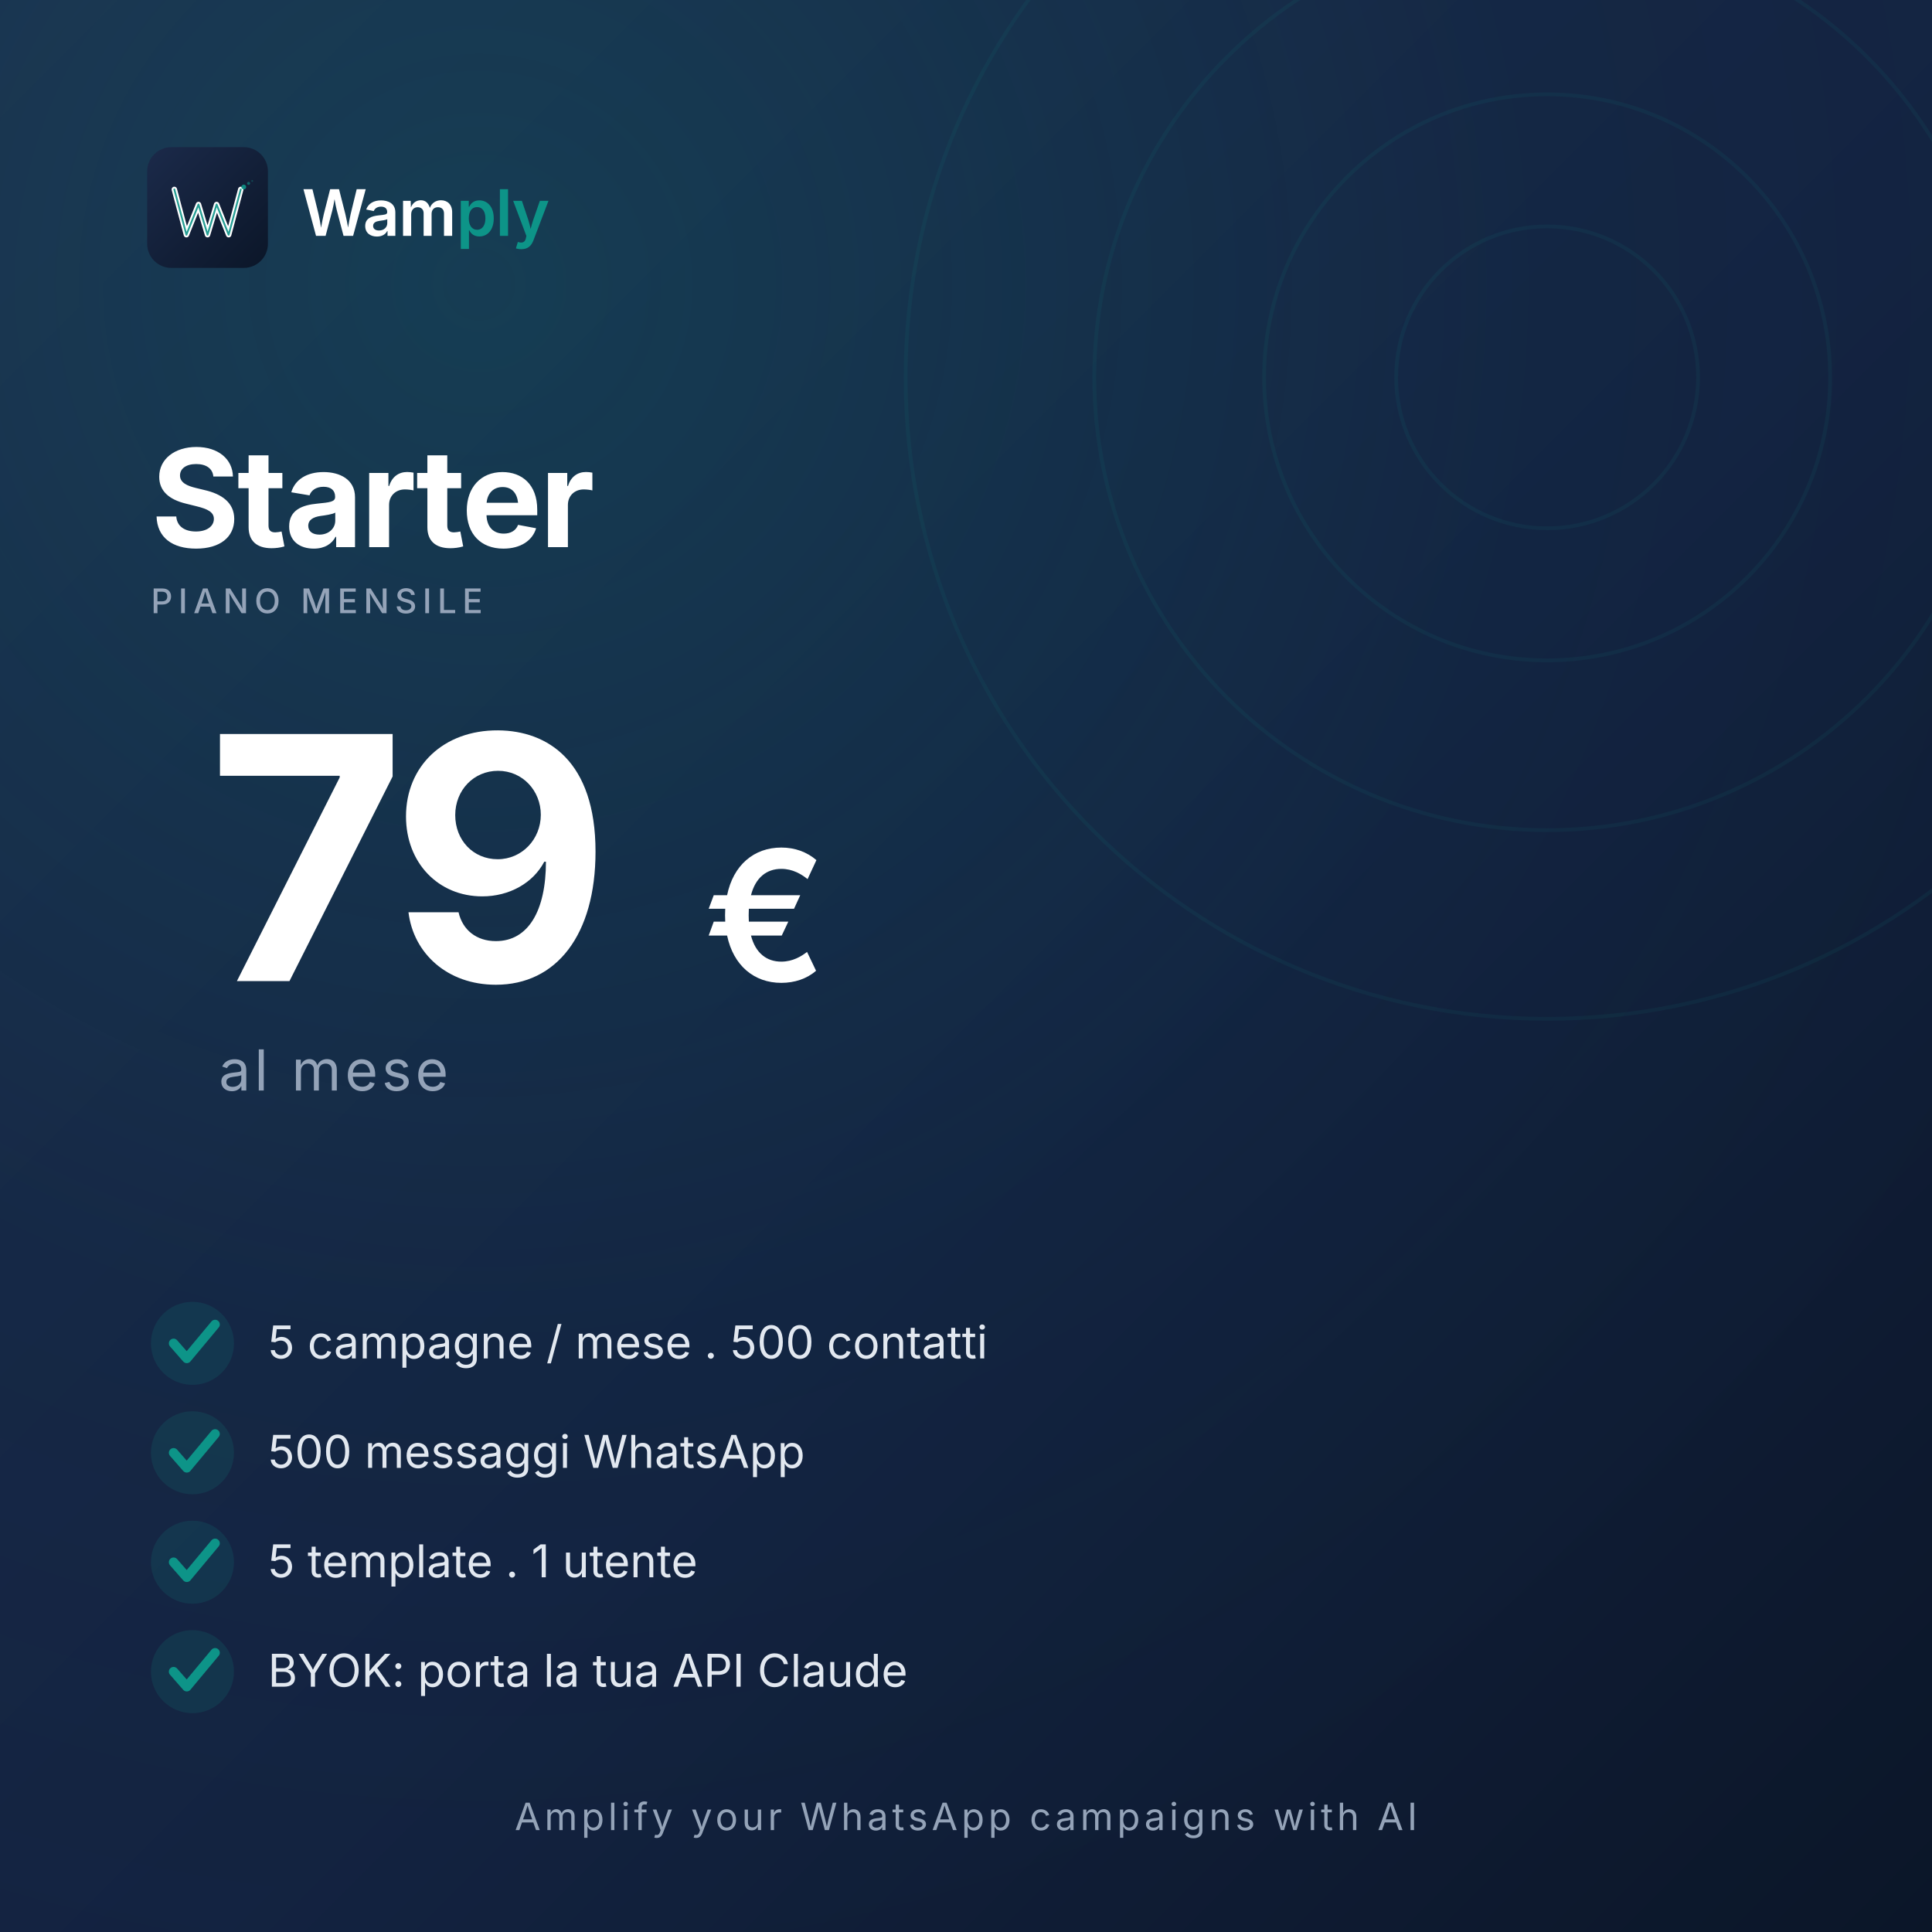
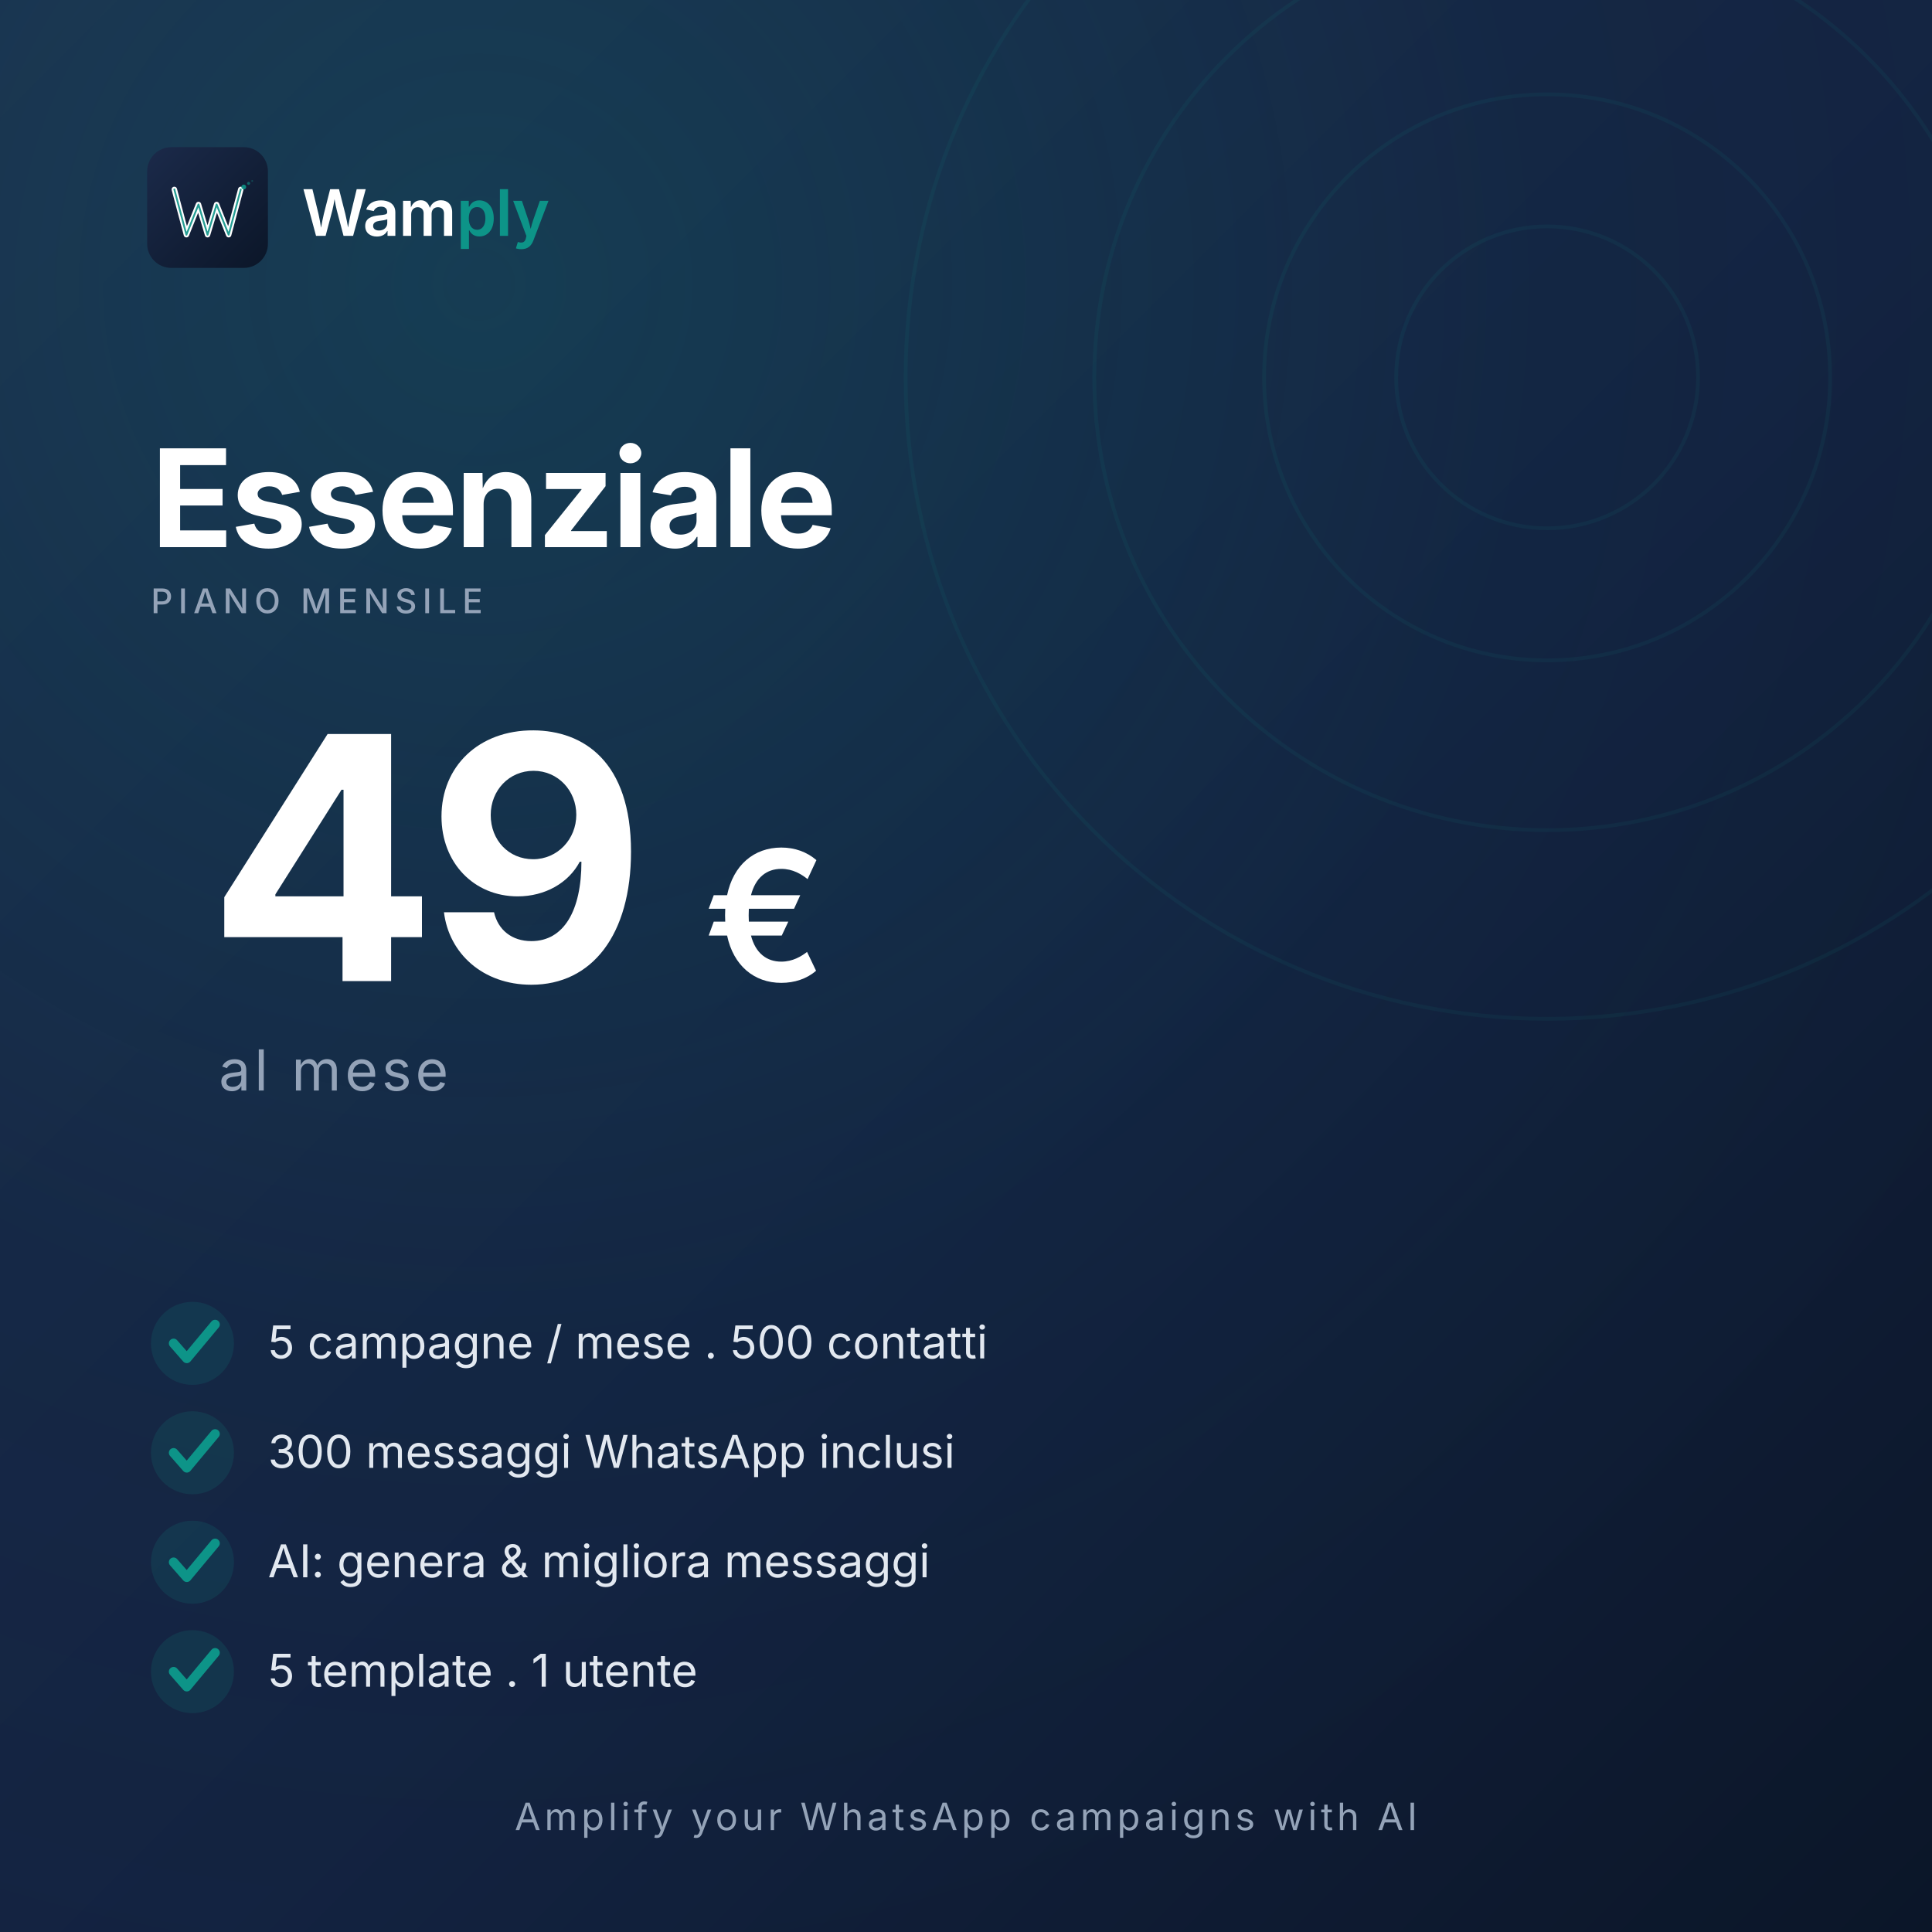
<svg xmlns="http://www.w3.org/2000/svg" viewBox="0 0 1024 1024" width="1024" height="1024">
  <defs>
    <linearGradient id="bg" x1="0" y1="0" x2="1" y2="1">
      <stop offset="0%" stop-color="#1B2A4A" />
      <stop offset="55%" stop-color="#132240" />
      <stop offset="100%" stop-color="#0B1628" />
    </linearGradient>
    <linearGradient id="logoBg" x1="0" y1="0" x2="1" y2="1">
      <stop offset="0%" stop-color="#1B2A4A" />
      <stop offset="100%" stop-color="#0B1628" />
    </linearGradient>
    <radialGradient id="glow" cx="0.25" cy="0.15" r="0.9">
      <stop offset="0%" stop-color="#0D9488" stop-opacity="0.20" />
      <stop offset="60%" stop-color="#0D9488" stop-opacity="0.03" />
      <stop offset="100%" stop-color="#0D9488" stop-opacity="0" />
    </radialGradient>
  </defs>
  <rect width="1024" height="1024" fill="url(#bg)" />
  <rect width="1024" height="1024" fill="url(#glow)" />
  <g opacity="0.08" transform="translate(820,200)">
    <circle r="340" fill="none" stroke="#0D9488" stroke-width="2" />
    <circle r="240" fill="none" stroke="#0D9488" stroke-width="2" />
    <circle r="150" fill="none" stroke="#0D9488" stroke-width="2" />
    <circle r="80" fill="none" stroke="#0D9488" stroke-width="2" />
  </g>
  <g transform="translate(78,78) scale(0.16)">
    <rect width="400" height="400" rx="80" fill="url(#logoBg)" />
    <path d="M90 140 L130 290 L170 190 L200 290 L230 190 L270 290 L310 140" fill="none" stroke="#fff" stroke-width="18" stroke-linecap="round" stroke-linejoin="round" />
    <path d="M90 140 L130 290 L170 190 L200 290 L230 190 L270 290 L310 140" fill="none" stroke="#0D9488" stroke-width="6" stroke-linecap="round" stroke-linejoin="round" opacity="0.9" />
    <circle cx="320" cy="132" r="8" fill="#0D9488" opacity="0.9" />
    <circle cx="336" cy="120" r="5" fill="#0D9488" opacity="0.6" />
    <circle cx="348" cy="112" r="3" fill="#0D9488" opacity="0.35" />
  </g>
  <text x="160" y="125" font-family="Inter, system-ui, sans-serif" font-size="34" font-weight="600" fill="#FFFFFF" letter-spacing="-0.5">
    Wam<tspan fill="#0D9488">ply</tspan>
  </text>
  <text x="80" y="290" font-family="Inter, system-ui, sans-serif" font-size="72" font-weight="700" fill="#FFFFFF" letter-spacing="-1.5">
-     Starter
+     Essenziale
  </text>
  <text x="80" y="325" font-family="Inter, system-ui, sans-serif" font-size="18" font-weight="500" fill="#94A3B8" letter-spacing="3">
    PIANO MENSILE
  </text>
  <g transform="translate(110,520)">
    <text x="0" y="0" font-family="Inter, system-ui, sans-serif" font-size="180" font-weight="700" fill="#FFFFFF" letter-spacing="-6">
-       79
+       49
    </text>
    <text x="263" y="0" font-family="Inter, system-ui, sans-serif" font-size="96" font-weight="600" fill="#FFFFFF">
      €
    </text>
    <text x="6" y="58" font-family="Inter, system-ui, sans-serif" font-size="30" font-weight="400" fill="#94A3B8" letter-spacing="2">
      al mese
    </text>
  </g>
  <circle cx="102" cy="712" r="22" fill="#0D9488" opacity="0.15" />
  <polyline points="92,712 99,720 114,702" fill="none" stroke="#0D9488" stroke-width="5" stroke-linecap="round" stroke-linejoin="round" />
  <text x="142" y="720" font-family="Inter, system-ui, sans-serif" font-size="24" font-weight="400" fill="#E2E8F0">
      5 campagne / mese . 500 contatti
    </text>
  <circle cx="102" cy="770" r="22" fill="#0D9488" opacity="0.15" />
  <polyline points="92,770 99,778 114,760" fill="none" stroke="#0D9488" stroke-width="5" stroke-linecap="round" stroke-linejoin="round" />
  <text x="142" y="778" font-family="Inter, system-ui, sans-serif" font-size="24" font-weight="400" fill="#E2E8F0">
-       500 messaggi WhatsApp
+       300 messaggi WhatsApp inclusi
    </text>
  <circle cx="102" cy="828" r="22" fill="#0D9488" opacity="0.15" />
  <polyline points="92,828 99,836 114,818" fill="none" stroke="#0D9488" stroke-width="5" stroke-linecap="round" stroke-linejoin="round" />
  <text x="142" y="836" font-family="Inter, system-ui, sans-serif" font-size="24" font-weight="400" fill="#E2E8F0">
-       5 template . 1 utente
+       AI: genera &amp; migliora messaggi
    </text>
  <circle cx="102" cy="886" r="22" fill="#0D9488" opacity="0.15" />
  <polyline points="92,886 99,894 114,876" fill="none" stroke="#0D9488" stroke-width="5" stroke-linecap="round" stroke-linejoin="round" />
  <text x="142" y="894" font-family="Inter, system-ui, sans-serif" font-size="24" font-weight="400" fill="#E2E8F0">
-       BYOK: porta la tua API Claude
+       5 template . 1 utente
    </text>
  <text x="512" y="970" font-family="Inter, system-ui, sans-serif" font-size="20" font-weight="400" fill="#94A3B8" text-anchor="middle" letter-spacing="2">
    Amplify your WhatsApp campaigns with AI
  </text>
</svg>
